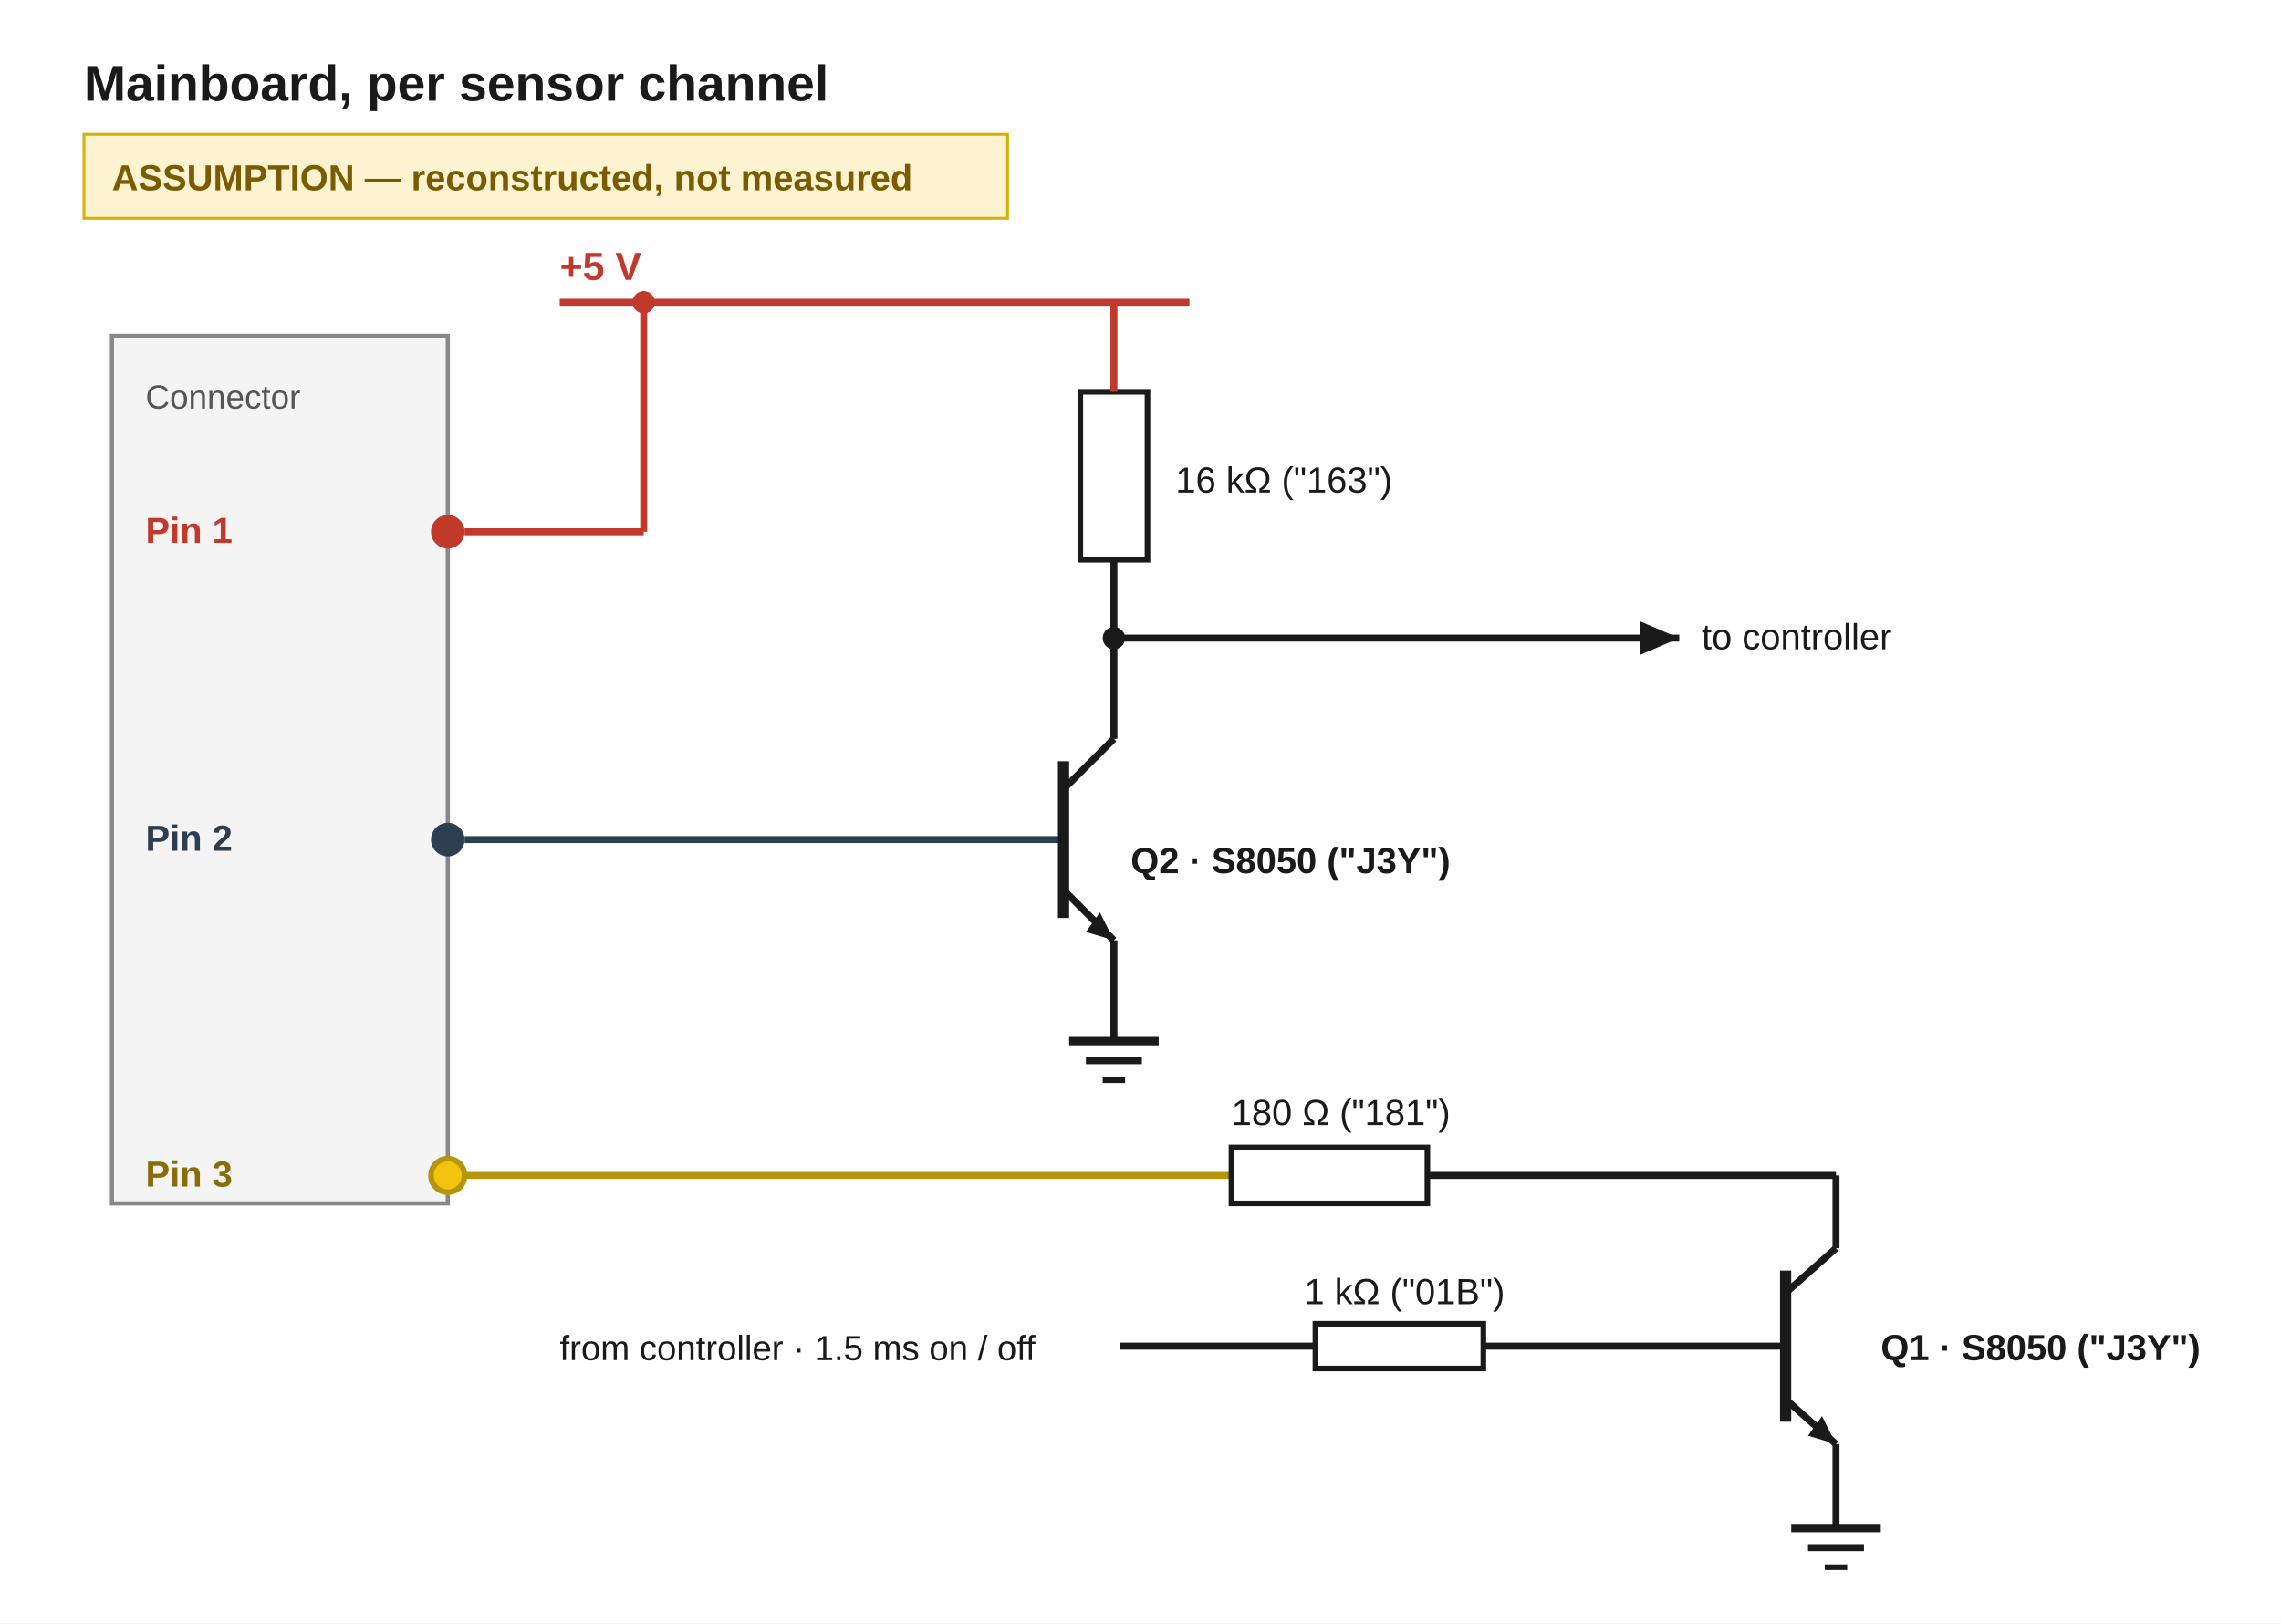
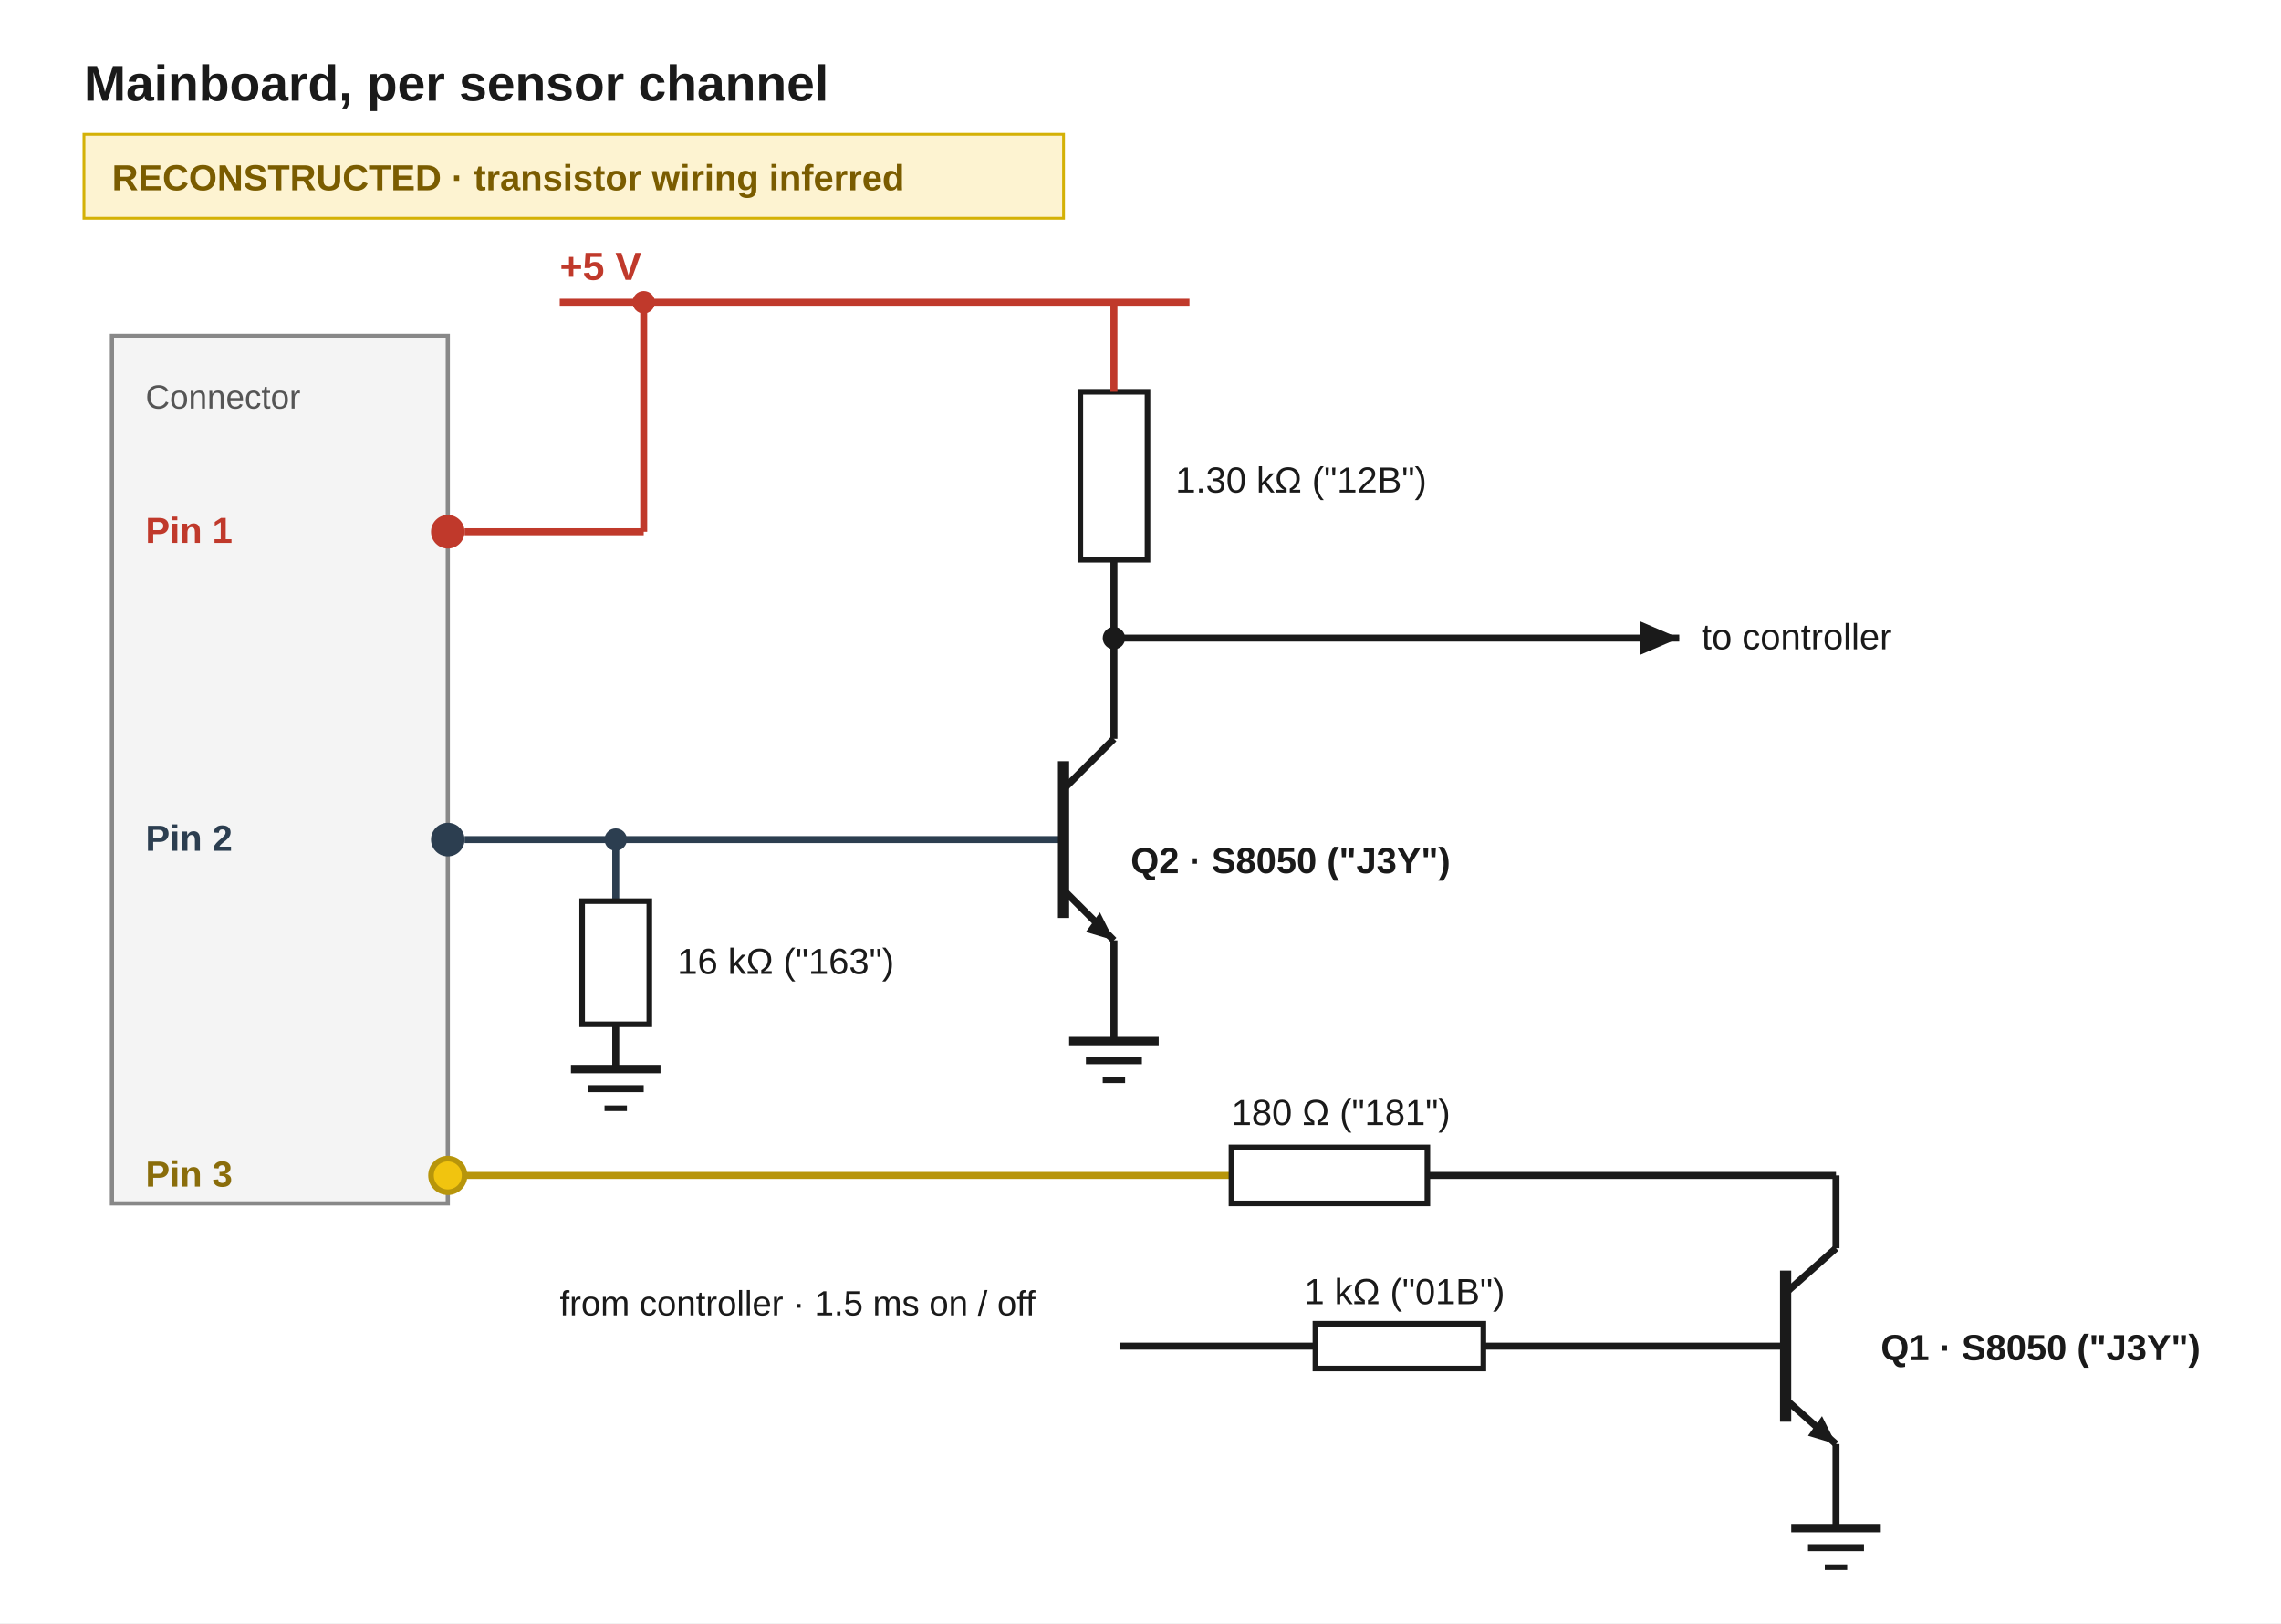
<svg xmlns="http://www.w3.org/2000/svg" viewBox="0 0 815 580" font-family="Segoe UI, Arial, sans-serif">
  <rect x="0" y="0" width="815" height="580" fill="#ffffff" />
  <text x="30" y="36" font-size="18" font-weight="700" fill="#1a1a1a">Mainboard, per sensor channel</text>
-   <rect x="30" y="48" width="330" height="30" fill="#fdf3d1" stroke="#d4b106" />
-   <text x="40" y="68" font-size="13" font-weight="700" fill="#7a5c00">ASSUMPTION — reconstructed, not measured</text>
+   <rect x="30" y="48" width="350" height="30" fill="#fdf3d1" stroke="#d4b106" />
+   <text x="40" y="68" font-size="13" font-weight="700" fill="#7a5c00">RECONSTRUCTED · transistor wiring inferred</text>
  <rect x="40" y="120" width="120" height="310" fill="#f4f4f4" stroke="#888" stroke-width="1.5" />
  <text x="52" y="146" font-size="12" fill="#555">Connector</text>
  <circle cx="160" cy="190" r="6" fill="#c0392b" />
  <text x="52" y="194" font-size="13" font-weight="700" fill="#c0392b">Pin 1</text>
  <circle cx="160" cy="300" r="6" fill="#2c3e50" />
  <text x="52" y="304" font-size="13" font-weight="700" fill="#2c3e50">Pin 2</text>
  <circle cx="160" cy="420" r="6" fill="#f1c40f" stroke="#b7950b" stroke-width="2" />
  <text x="52" y="424" font-size="13" font-weight="700" fill="#8a6d0b">Pin 3</text>
  <text x="200" y="100" font-size="14" font-weight="700" fill="#c0392b">+5 V</text>
  <line x1="200" y1="108" x2="425" y2="108" stroke="#c0392b" stroke-width="2.5" />
  <line x1="166" y1="190" x2="230" y2="190" stroke="#c0392b" stroke-width="2.5" />
  <line x1="230" y1="190" x2="230" y2="108" stroke="#c0392b" stroke-width="2.5" />
  <circle cx="230" cy="108" r="4" fill="#c0392b" />
  <line x1="166" y1="300" x2="380" y2="300" stroke="#2c3e50" stroke-width="2.5" />
+   <circle cx="220" cy="300" r="4" fill="#2c3e50" />
+   <line x1="220" y1="300" x2="220" y2="322" stroke="#2c3e50" stroke-width="2.5" />
+   <rect x="208" y="322" width="24" height="44" fill="#fff" stroke="#1a1a1a" stroke-width="2" />
+   <text x="242" y="348" font-size="13" fill="#1a1a1a">16 kΩ ("163")</text>
+   <line x1="220" y1="366" x2="220" y2="382" stroke="#1a1a1a" stroke-width="2.5" />
+   <line x1="204" y1="382" x2="236" y2="382" stroke="#1a1a1a" stroke-width="3" />
+   <line x1="210" y1="389" x2="230" y2="389" stroke="#1a1a1a" stroke-width="2.5" />
+   <line x1="216" y1="396" x2="224" y2="396" stroke="#1a1a1a" stroke-width="2" />
  <line x1="380" y1="272" x2="380" y2="328" stroke="#1a1a1a" stroke-width="4" />
  <line x1="380" y1="282" x2="398" y2="264" stroke="#1a1a1a" stroke-width="2.5" />
  <line x1="380" y1="318" x2="398" y2="336" stroke="#1a1a1a" stroke-width="2.5" />
  <polygon points="398,336 388,333 393,326" fill="#1a1a1a" />
  <text x="404" y="312" font-size="13" font-weight="700" fill="#1a1a1a">Q2 · S8050 ("J3Y")</text>
  <line x1="398" y1="264" x2="398" y2="228" stroke="#1a1a1a" stroke-width="2.5" />
  <circle cx="398" cy="228" r="4" fill="#1a1a1a" />
  <rect x="386" y="140" width="24" height="60" fill="#fff" stroke="#1a1a1a" stroke-width="2" />
  <line x1="398" y1="108" x2="398" y2="140" stroke="#c0392b" stroke-width="2.5" />
  <line x1="398" y1="200" x2="398" y2="228" stroke="#1a1a1a" stroke-width="2.5" />
-   <text x="420" y="176" font-size="13" fill="#1a1a1a">16 kΩ ("163")</text>
+   <text x="420" y="176" font-size="13" fill="#1a1a1a">1.30 kΩ ("12B")</text>
  <line x1="398" y1="228" x2="600" y2="228" stroke="#1a1a1a" stroke-width="2.5" />
  <polygon points="600,228 586,222 586,234" fill="#1a1a1a" />
  <text x="608" y="232" font-size="13" fill="#1a1a1a">to controller</text>
  <line x1="398" y1="336" x2="398" y2="372" stroke="#1a1a1a" stroke-width="2.5" />
  <line x1="382" y1="372" x2="414" y2="372" stroke="#1a1a1a" stroke-width="3" />
  <line x1="388" y1="379" x2="408" y2="379" stroke="#1a1a1a" stroke-width="2.5" />
  <line x1="394" y1="386" x2="402" y2="386" stroke="#1a1a1a" stroke-width="2" />
  <line x1="166" y1="420" x2="440" y2="420" stroke="#b7950b" stroke-width="2.5" />
  <rect x="440" y="410" width="70" height="20" fill="#fff" stroke="#1a1a1a" stroke-width="2" />
  <text x="440" y="402" font-size="13" fill="#1a1a1a">180 Ω ("181")</text>
  <line x1="510" y1="420" x2="656" y2="420" stroke="#1a1a1a" stroke-width="2.5" />
  <line x1="656" y1="420" x2="656" y2="446" stroke="#1a1a1a" stroke-width="2.5" />
  <line x1="656" y1="446" x2="638" y2="462" stroke="#1a1a1a" stroke-width="2.5" />
  <line x1="638" y1="454" x2="638" y2="508" stroke="#1a1a1a" stroke-width="4" />
  <line x1="638" y1="500" x2="656" y2="516" stroke="#1a1a1a" stroke-width="2.5" />
  <polygon points="656,516 646,513 651,506" fill="#1a1a1a" />
  <text x="672" y="486" font-size="13" font-weight="700" fill="#1a1a1a">Q1 · S8050 ("J3Y")</text>
  <line x1="400" y1="481" x2="638" y2="481" stroke="#1a1a1a" stroke-width="2.5" />
  <rect x="470" y="473" width="60" height="16" fill="#fff" stroke="#1a1a1a" stroke-width="2" />
  <text x="466" y="466" font-size="13" fill="#1a1a1a">1 kΩ ("01B")</text>
-   <text x="200" y="486" font-size="12.5" fill="#1a1a1a">from controller · 1.5 ms on / off</text>
+   <text x="200" y="470" font-size="12.5" fill="#1a1a1a">from controller · 1.5 ms on / off</text>
  <line x1="656" y1="516" x2="656" y2="546" stroke="#1a1a1a" stroke-width="2.5" />
  <line x1="640" y1="546" x2="672" y2="546" stroke="#1a1a1a" stroke-width="3" />
  <line x1="646" y1="553" x2="666" y2="553" stroke="#1a1a1a" stroke-width="2.5" />
  <line x1="652" y1="560" x2="660" y2="560" stroke="#1a1a1a" stroke-width="2" />
</svg>
